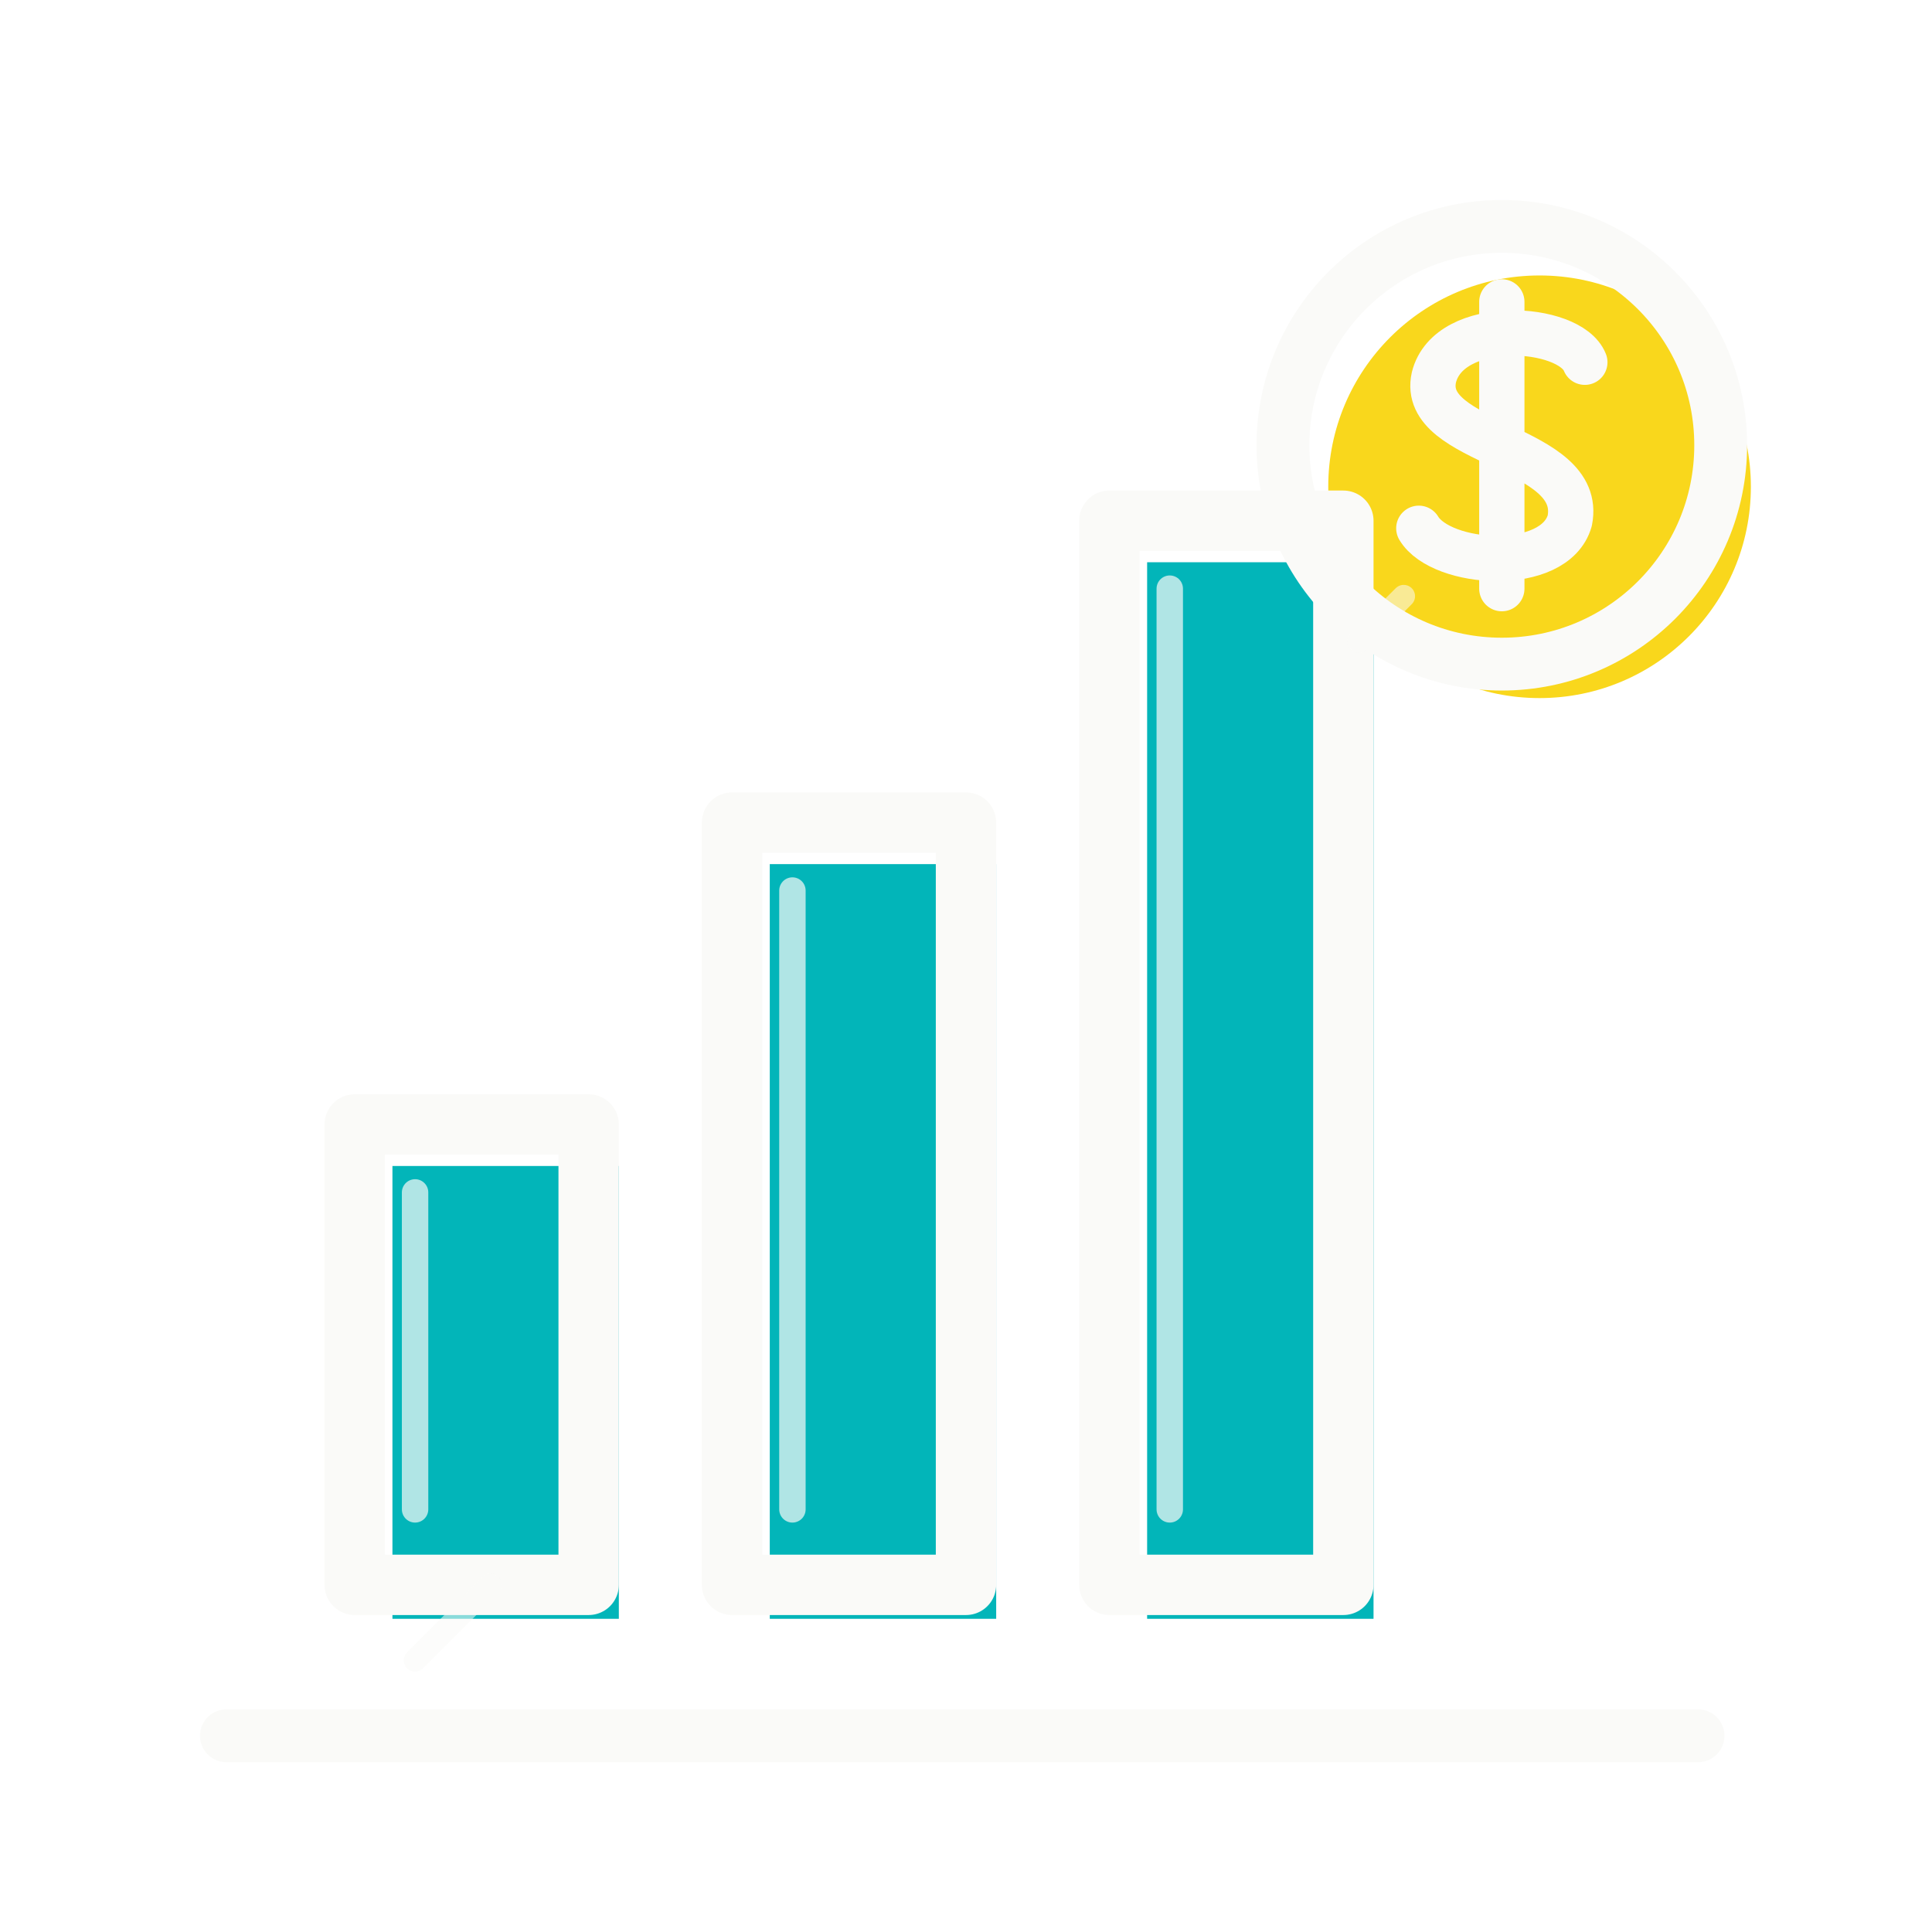
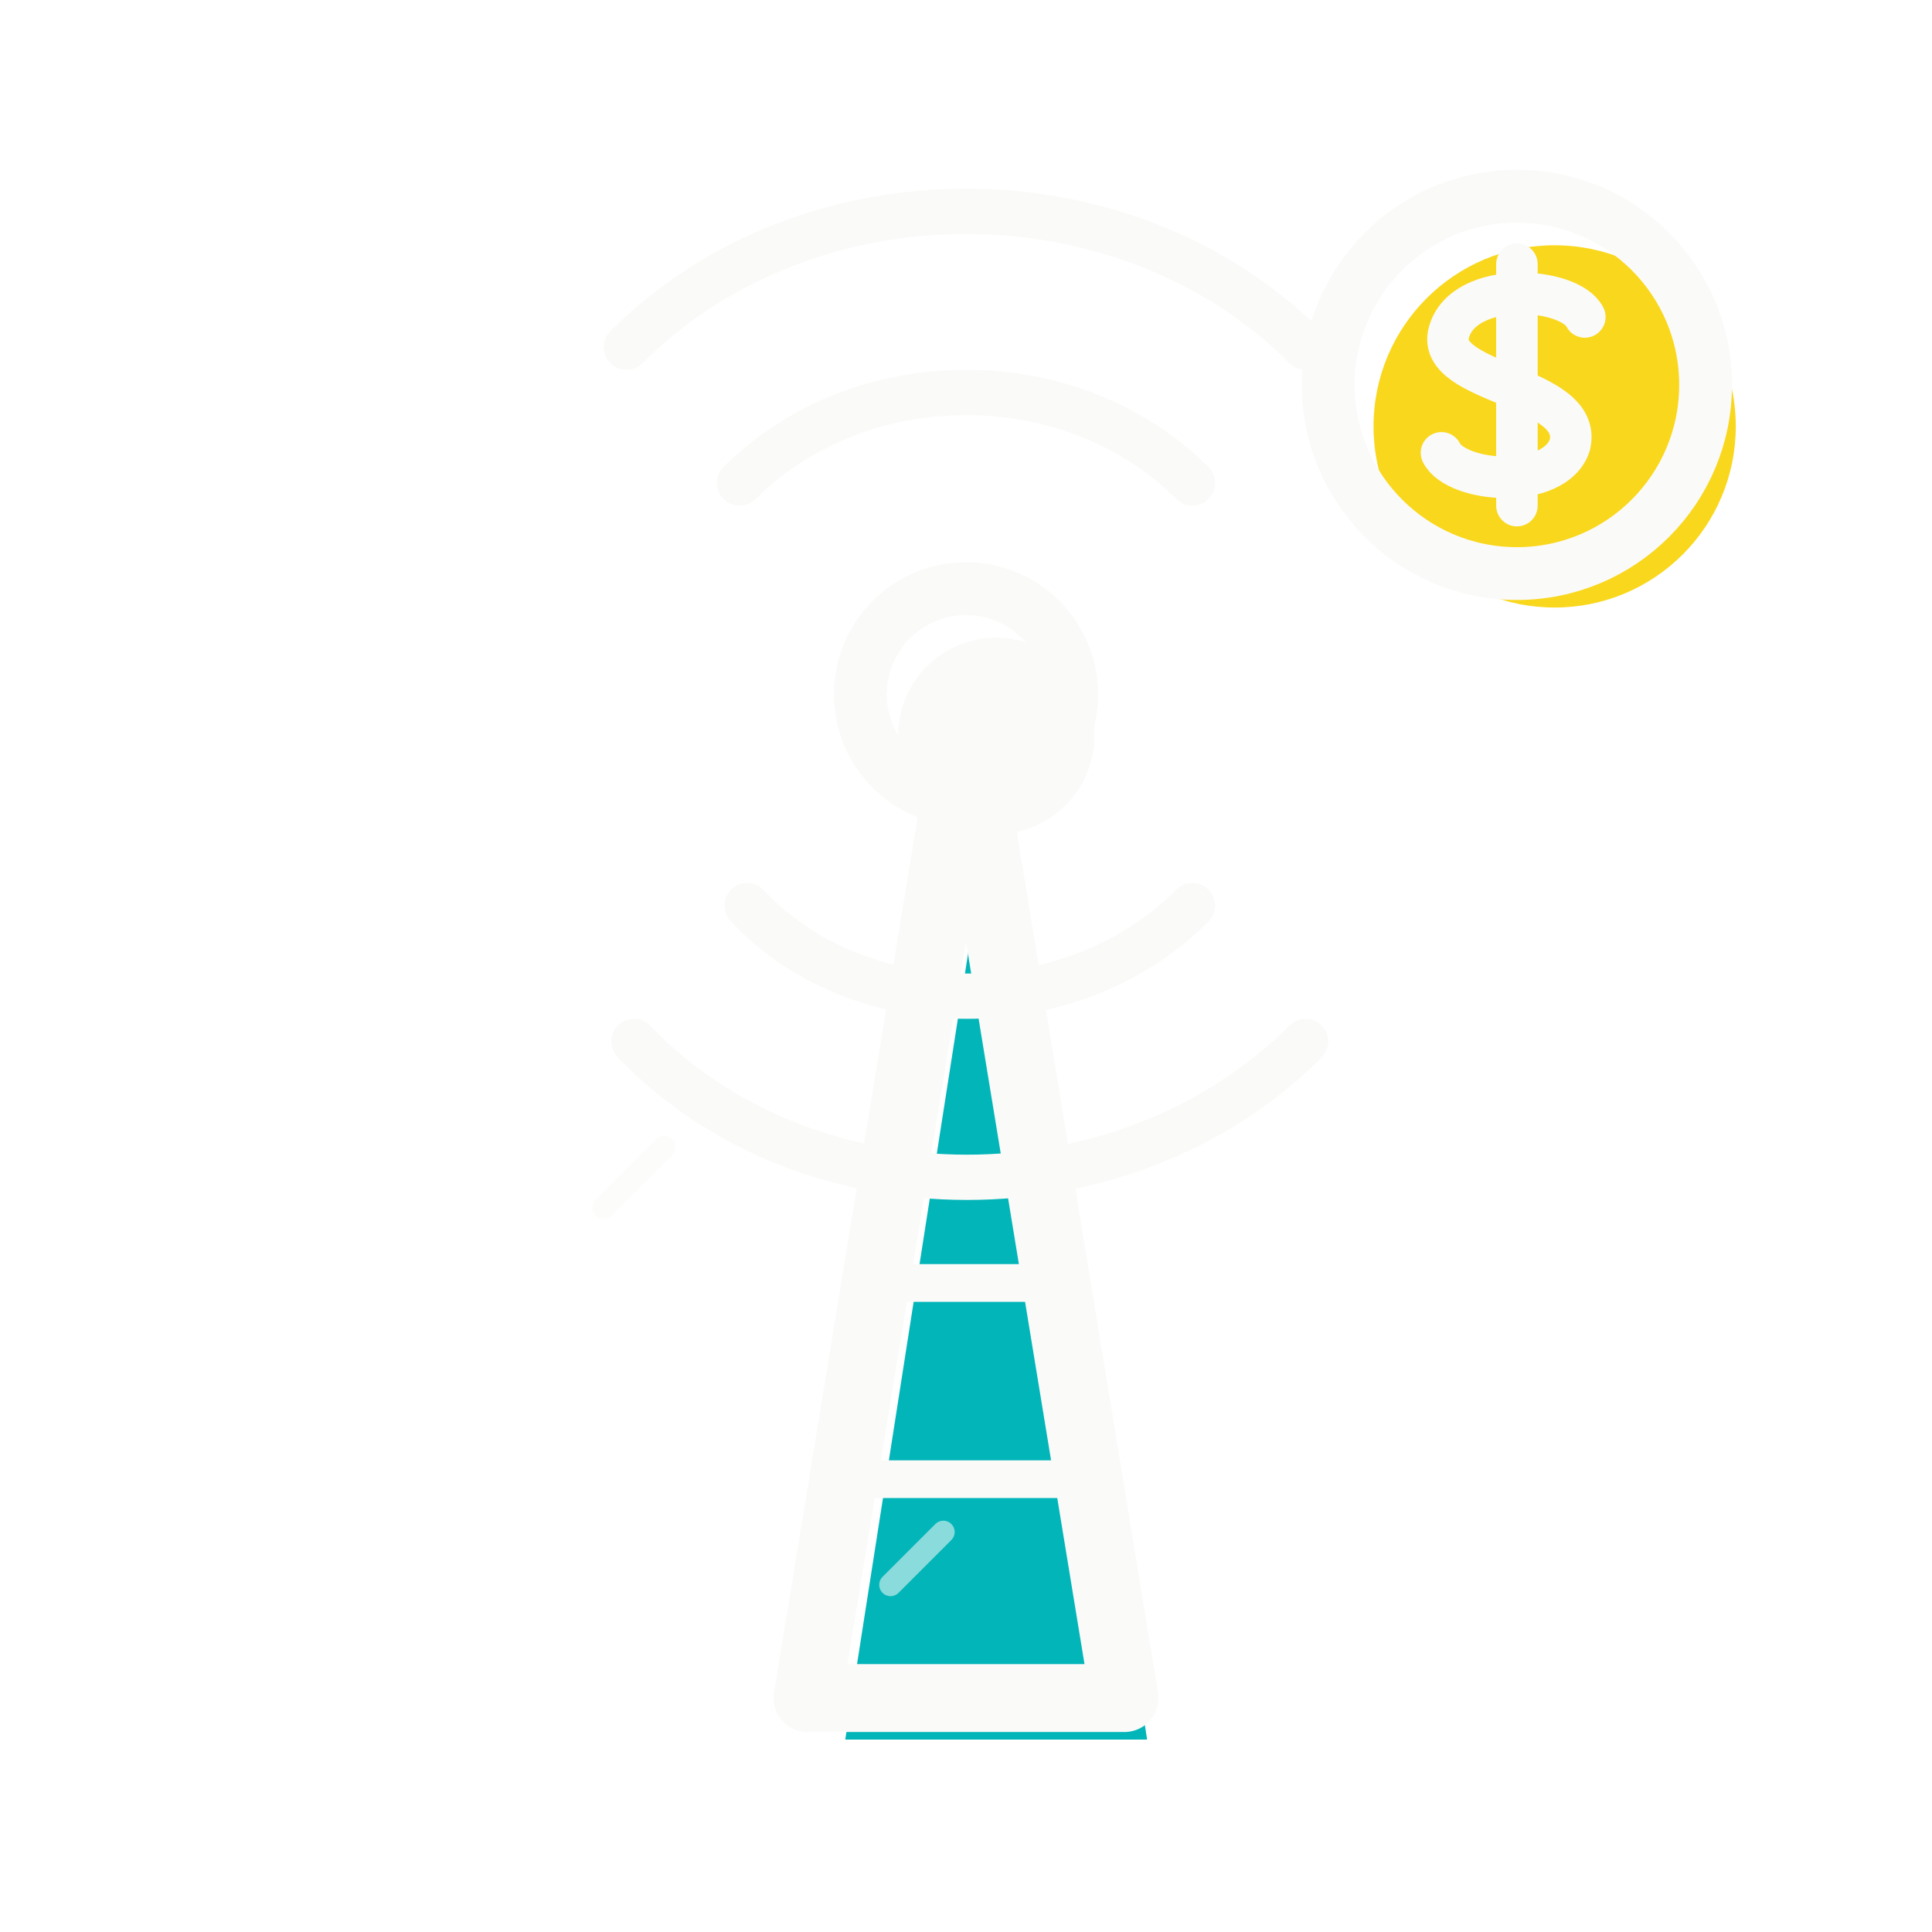
<svg xmlns="http://www.w3.org/2000/svg" width="512" height="512" viewBox="0 0 512 512" fill="none" stroke="#fafaf8" stroke-linecap="round" stroke-linejoin="round">
  <g stroke="none" transform="translate(8 9)">
-     <path fill="#02b5b9" d="M96 300L156 300L156 420L96 420ZM196 220L256 220L256 420L196 420ZM296 140L356 140L356 420L296 420Z" />
-     <circle fill="#f9d71c" cx="400" cy="120" r="56" />
+     <path fill="#02b5b9" d="M256 196L216 452L296 452Z" />
+     <circle fill="#fafaf8" cx="256" cy="186" r="26" />
+     <circle fill="#f9d71c" cx="404" cy="104" r="48" />
  </g>
-   <path stroke-width="16" d="M94 298L156 298L156 420L94 420ZM194 218L256 218L256 420L194 420ZM294 138L356 138L356 420L294 420Z" />
-   <path stroke-width="14" d="M60 460L450 460" />
-   <path stroke-width="7" opacity=".7" d="M110 316L110 400M210 236L210 400M310 156L310 400" />
-   <circle stroke-width="14" cx="398" cy="118" r="58" />
-   <path stroke-width="12" d="M398 80L398 156M420 96C416 86 384 84 380 100C376 118 420 118 416 138C412 152 382 150 376 140" />
+   <path stroke-width="18" d="M256 194L214 450L298 450Z" />
+   <path stroke-width="10" d="M232 340L280 340M224 392L288 392" />
+   <circle stroke-width="14" cx="256" cy="184" r="28" />
+   <path stroke-width="12" d="M196 128C228 96 284 96 316 128M166 92C214 44 298 44 346 92" />
+   <path stroke-width="12" d="M198 240C228 272 284 272 316 240M168 276C214 324 298 324 346 276" />
+   <circle stroke-width="14" cx="402" cy="102" r="50" />
+   <path stroke-width="11" d="M402 70L402 134M420 84C416 76 388 74 384 88C380 102 420 102 416 118C412 130 386 128 382 120" />
  <g stroke-width="6" opacity=".55">
-     <path d="M360 170L372 158" />
-     <path d="M110 440L130 420" />
+     <path d="M236 420L250 406" />
+     <path d="M160 320L176 304" />
  </g>
</svg>
